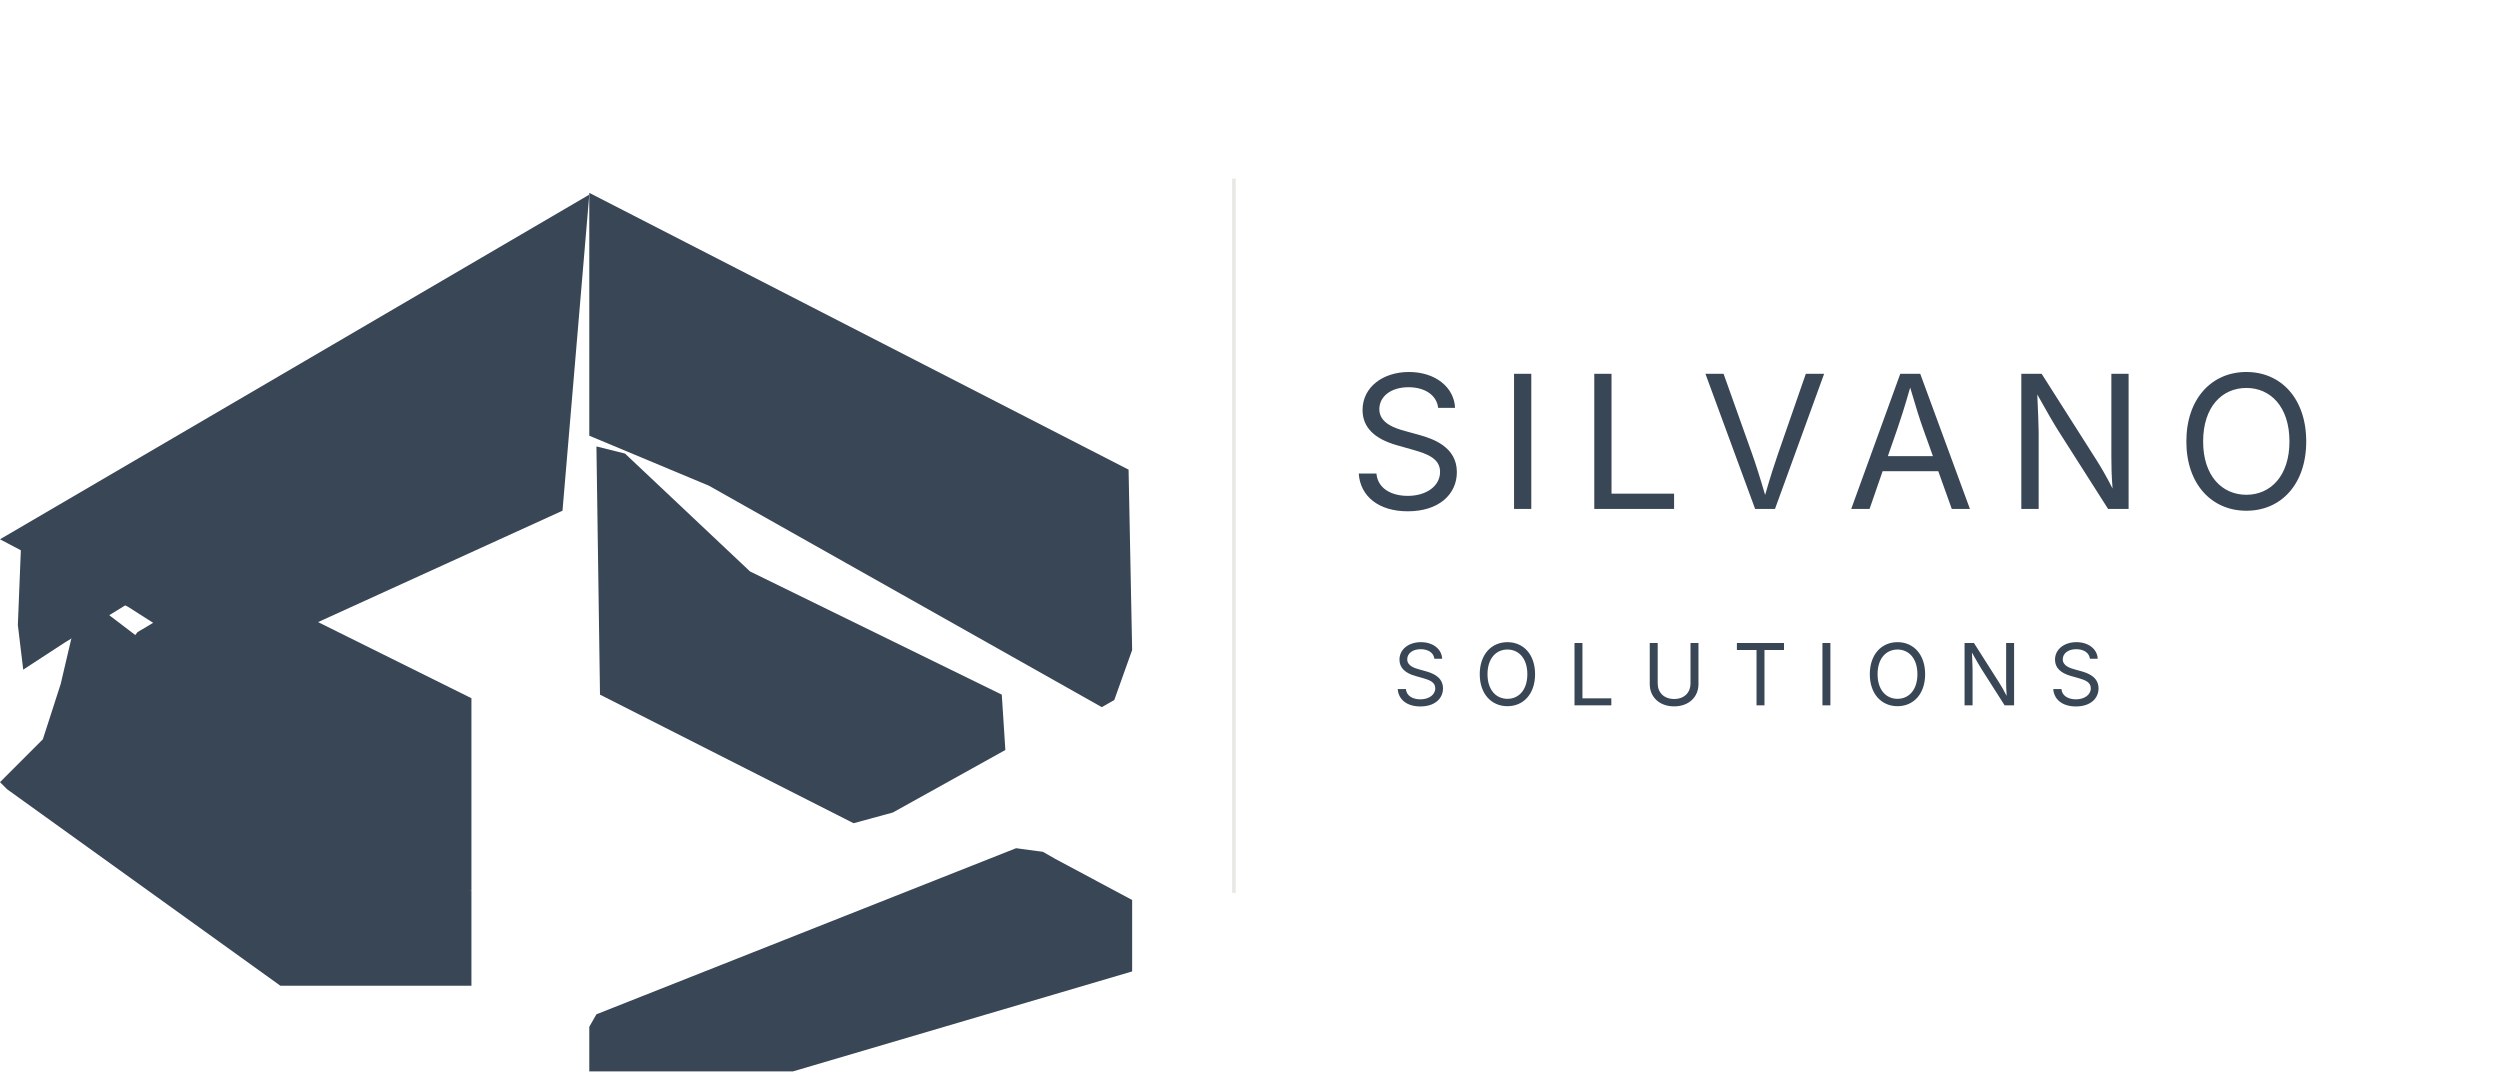
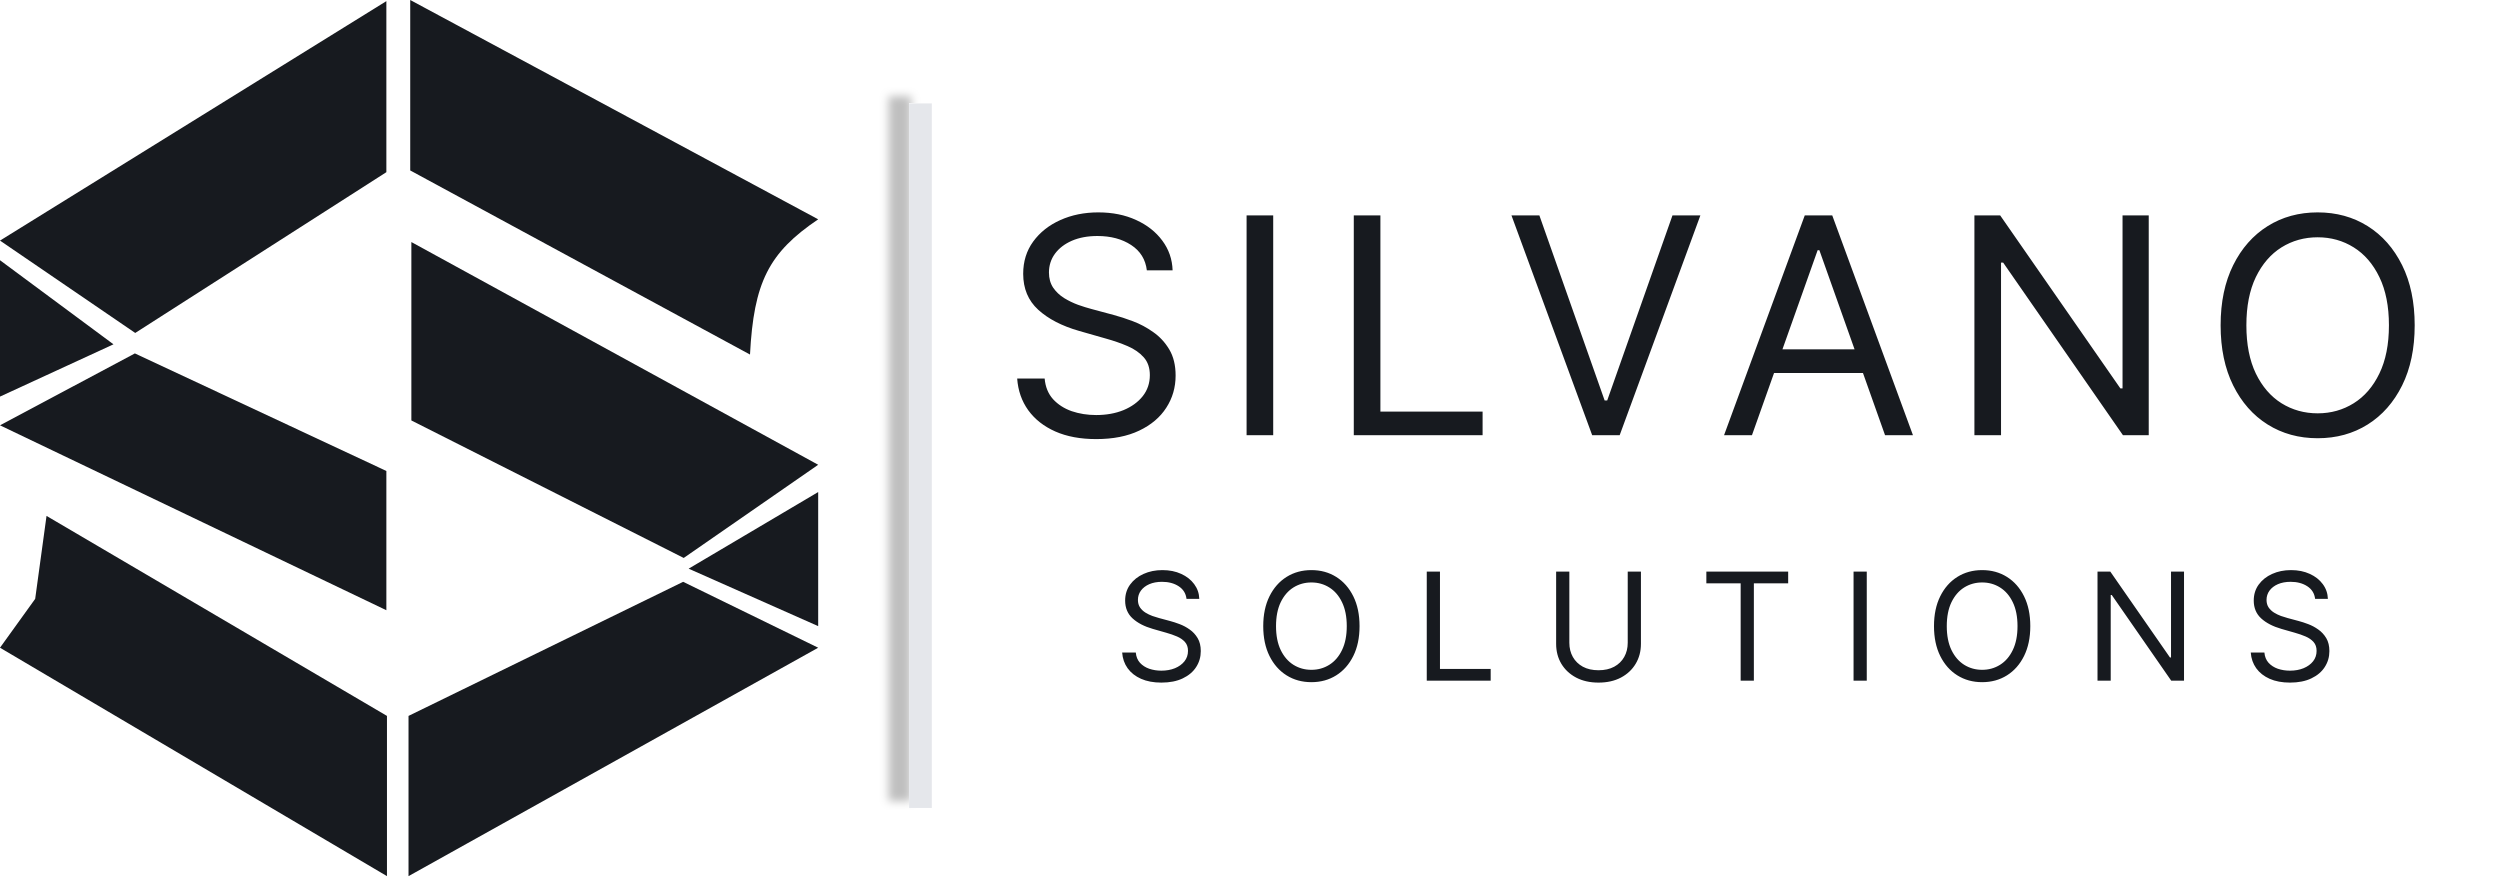
- <svg xmlns="http://www.w3.org/2000/svg" width="1400" height="600" viewBox="0 0 1400 600">
-   <g id="silvano-symbol" fill="#384655">
-     <path d="M330 108 L330 244 L397 272 L617 396 L624 392 L634 364 L632 263 Z" />
-     <path d="M45 336 L34 383 L24 414 L0 438 L4 442 L157 552 L264 552 L264 499 L50 336 Z" />
-     <path d="M330 109 L0 302 L72 340 L119 370 L130 364 L157 358 L315 286 Z" />
-     <path d="M53 385 L53 390 L264 499 L264 391 L133 326 L124 326 L77 354 Z" />
-     <path d="M334 250 L336 389 L478 461 L500 455 L563 420 L561 389 L420 320 L350 254 Z" />
-     <path d="M634 504 L591 481 L584 477 L569 475 L334 568 L330 575 L330 600 L444 600 L634 544 Z" />
-     <path d="M12 300 L10 350 L13 375 L36 360 L88 328 L92 321 Z" />
+ <svg xmlns="http://www.w3.org/2000/svg" width="1100" height="386" viewBox="0 0 1100 386" fill="none">
+   <path d="M180.5 75V7V0L360 96.5C338.216 111.203 331.662 124.243 330 156L180.5 75Z" fill="#171A1F" />
+   <path d="M504.611 118.955C504.044 114.169 501.746 110.453 497.715 107.808C493.685 105.163 488.741 103.841 482.885 103.841C478.603 103.841 474.856 104.534 471.644 105.919C468.464 107.304 465.977 109.209 464.182 111.634C462.419 114.058 461.537 116.813 461.537 119.899C461.537 122.481 462.151 124.701 463.379 126.559C464.638 128.385 466.244 129.912 468.196 131.14C470.149 132.336 472.195 133.328 474.336 134.115C476.477 134.871 478.445 135.485 480.24 135.957L490.064 138.602C492.583 139.263 495.385 140.177 498.471 141.342C501.588 142.507 504.564 144.097 507.397 146.112C510.263 148.096 512.624 150.646 514.482 153.763C516.34 156.88 517.268 160.706 517.268 165.24C517.268 170.467 515.899 175.19 513.159 179.409C510.452 183.628 506.484 186.982 501.257 189.469C496.062 191.957 489.749 193.2 482.318 193.2C475.391 193.2 469.393 192.083 464.324 189.847C459.286 187.611 455.318 184.494 452.422 180.495C449.556 176.497 447.935 171.852 447.557 166.562H459.648C459.963 170.215 461.191 173.238 463.332 175.631C465.504 177.992 468.244 179.755 471.55 180.92C474.887 182.054 478.477 182.621 482.318 182.621C486.789 182.621 490.804 181.897 494.362 180.448C497.92 178.968 500.738 176.922 502.816 174.308C504.894 171.663 505.933 168.578 505.933 165.051C505.933 161.839 505.036 159.226 503.241 157.211C501.446 155.196 499.085 153.558 496.157 152.299C493.228 151.04 490.064 149.937 486.663 148.993L474.761 145.592C467.205 143.42 461.222 140.318 456.814 136.288C452.406 132.258 450.202 126.984 450.202 120.466C450.202 115.05 451.666 110.327 454.594 106.297C457.554 102.235 461.521 99.086 466.496 96.851C471.502 94.584 477.091 93.45 483.263 93.45C489.497 93.45 495.039 94.568 499.888 96.804C504.737 99.008 508.578 102.03 511.412 105.872C514.277 109.713 515.789 114.074 515.946 118.955H504.611ZM560.21 94.773V191.5H548.497V94.773H560.21ZM595.665 191.5V94.773H607.378V181.109H652.341V191.5H595.665ZM677.323 94.773L706.039 176.197H707.172L735.888 94.773H748.168L712.651 191.5H700.56L665.043 94.773H677.323ZM770.859 191.5H758.579L794.096 94.773H806.187L841.704 191.5H829.425L800.52 110.075H799.764L770.859 191.5ZM775.393 153.716H824.89V164.107H775.393V153.716ZM945.443 94.773V191.5H934.107L881.398 115.554H880.454V191.5H868.741V94.773H880.076L932.974 170.908H933.918V94.773H945.443ZM1062.46 143.136C1062.46 153.338 1060.62 162.154 1056.94 169.585C1053.25 177.016 1048.2 182.747 1041.78 186.777C1035.35 190.807 1028.02 192.822 1019.77 192.822C1011.52 192.822 1004.18 190.807 997.759 186.777C991.336 182.747 986.282 177.016 982.598 169.585C978.914 162.154 977.072 153.338 977.072 143.136C977.072 132.935 978.914 124.118 982.598 116.688C986.282 109.257 991.336 103.526 997.759 99.496C1004.18 95.465 1011.52 93.45 1019.77 93.45C1028.02 93.45 1035.35 95.465 1041.78 99.496C1048.2 103.526 1053.25 109.257 1056.94 116.688C1060.62 124.118 1062.46 132.935 1062.46 143.136ZM1051.13 143.136C1051.13 134.761 1049.73 127.692 1046.93 121.93C1044.15 116.168 1040.39 111.807 1035.64 108.847C1030.91 105.888 1025.62 104.408 1019.77 104.408C1013.91 104.408 1008.61 105.888 1003.85 108.847C999.129 111.807 995.366 116.168 992.564 121.93C989.793 127.692 988.407 134.761 988.407 143.136C988.407 151.512 989.793 158.581 992.564 164.343C995.366 170.105 999.129 174.466 1003.85 177.425C1008.61 180.385 1013.91 181.865 1019.77 181.865C1025.62 181.865 1030.91 180.385 1035.64 177.425C1040.39 174.466 1044.15 170.105 1046.93 164.343C1049.73 158.581 1051.13 151.512 1051.13 143.136Z" fill="#171A1F" />
+   <path d="M59.349 155.5L0 187.14L170 268.5V207.229L59.349 155.5Z" fill="#171A1F" />
+   <path d="M360 204.5L181 106.5V185L300.835 245.5L360 204.5Z" fill="#171A1F" />
+   <path d="M170 0.5L0 105.861L59.5 146.5L170 75.758V0.5Z" fill="#171A1F" />
+   <path d="M179.75 315L300.583 256L360 285L179.75 385.5V315Z" fill="#171A1F" />
+   <path d="M170.264 385.5V315L20.472 227L15.479 263.5L0 285L170.264 385.5Z" fill="#171A1F" />
+   <path d="M0 174.5V114.5L49.931 151.5L0 174.5Z" fill="#171A1F" />
+   <path d="M303 250.214L360 216.5V275.5L303 250.214Z" fill="#171A1F" />
+   <path d="M522.063 263.5C521.781 261.125 520.641 259.281 518.641 257.969C516.641 256.656 514.188 256 511.281 256C509.156 256 507.297 256.344 505.703 257.031C504.125 257.719 502.891 258.664 502 259.867C501.125 261.07 500.688 262.437 500.688 263.969C500.688 265.25 500.992 266.352 501.602 267.273C502.227 268.18 503.023 268.937 503.992 269.547C504.961 270.141 505.977 270.633 507.039 271.023C508.102 271.398 509.078 271.703 509.969 271.937L514.844 273.25C516.094 273.578 517.484 274.031 519.016 274.609C520.563 275.187 522.039 275.977 523.445 276.977C524.867 277.961 526.039 279.227 526.961 280.773C527.883 282.32 528.344 284.219 528.344 286.469C528.344 289.062 527.664 291.406 526.305 293.5C524.961 295.594 522.992 297.258 520.398 298.492C517.82 299.727 514.688 300.344 511 300.344C507.563 300.344 504.586 299.789 502.07 298.68C499.57 297.57 497.602 296.023 496.164 294.039C494.742 292.055 493.938 289.75 493.75 287.125H499.75C499.906 288.937 500.516 290.437 501.578 291.625C502.656 292.797 504.016 293.672 505.656 294.25C507.313 294.812 509.094 295.094 511 295.094C513.219 295.094 515.211 294.734 516.977 294.016C518.742 293.281 520.141 292.266 521.172 290.969C522.203 289.656 522.719 288.125 522.719 286.375C522.719 284.781 522.273 283.484 521.383 282.484C520.492 281.484 519.32 280.672 517.867 280.047C516.414 279.422 514.844 278.875 513.156 278.406L507.25 276.719C503.5 275.641 500.531 274.102 498.344 272.102C496.156 270.102 495.063 267.484 495.063 264.25C495.063 261.562 495.789 259.219 497.242 257.219C498.711 255.203 500.68 253.641 503.148 252.531C505.633 251.406 508.406 250.844 511.469 250.844C514.563 250.844 517.313 251.398 519.719 252.508C522.125 253.602 524.031 255.102 525.437 257.008C526.859 258.914 527.609 261.078 527.688 263.5H522.063ZM598.2 275.5C598.2 280.562 597.286 284.937 595.458 288.625C593.63 292.312 591.122 295.156 587.935 297.156C584.747 299.156 581.107 300.156 577.013 300.156C572.919 300.156 569.279 299.156 566.091 297.156C562.904 295.156 560.396 292.312 558.568 288.625C556.739 284.937 555.825 280.562 555.825 275.5C555.825 270.437 556.739 266.062 558.568 262.375C560.396 258.688 562.904 255.844 566.091 253.844C569.279 251.844 572.919 250.844 577.013 250.844C581.107 250.844 584.747 251.844 587.935 253.844C591.122 255.844 593.63 258.688 595.458 262.375C597.286 266.062 598.2 270.437 598.2 275.5ZM592.575 275.5C592.575 271.344 591.88 267.836 590.489 264.977C589.114 262.117 587.247 259.953 584.888 258.484C582.544 257.016 579.919 256.281 577.013 256.281C574.107 256.281 571.474 257.016 569.114 258.484C566.771 259.953 564.904 262.117 563.513 264.977C562.138 267.836 561.45 271.344 561.45 275.5C561.45 279.656 562.138 283.164 563.513 286.023C564.904 288.883 566.771 291.047 569.114 292.516C571.474 293.984 574.107 294.719 577.013 294.719C579.919 294.719 582.544 293.984 584.888 292.516C587.247 291.047 589.114 288.883 590.489 286.023C591.88 283.164 592.575 279.656 592.575 275.5ZM627.774 299.5V251.5H633.586V294.344H655.899V299.5H627.774ZM716.199 251.5H722.011V283.281C722.011 286.562 721.238 289.492 719.691 292.07C718.16 294.633 715.996 296.656 713.199 298.141C710.402 299.609 707.121 300.344 703.355 300.344C699.589 300.344 696.308 299.609 693.511 298.141C690.714 296.656 688.543 294.633 686.996 292.07C685.464 289.492 684.699 286.562 684.699 283.281V251.5H690.511V282.813C690.511 285.156 691.027 287.242 692.058 289.07C693.089 290.883 694.558 292.312 696.464 293.359C698.386 294.391 700.683 294.906 703.355 294.906C706.027 294.906 708.324 294.391 710.246 293.359C712.168 292.312 713.636 290.883 714.652 289.07C715.683 287.242 716.199 285.156 716.199 282.813V251.5ZM750.794 256.656V251.5H786.794V256.656H771.7V299.5H765.888V256.656H750.794ZM821.377 251.5V299.5H815.564V251.5H821.377ZM893.331 275.5C893.331 280.562 892.417 284.937 890.589 288.625C888.761 292.312 886.253 295.156 883.066 297.156C879.878 299.156 876.237 300.156 872.144 300.156C868.05 300.156 864.409 299.156 861.222 297.156C858.034 295.156 855.527 292.312 853.698 288.625C851.87 284.937 850.956 280.562 850.956 275.5C850.956 270.437 851.87 266.062 853.698 262.375C855.527 258.688 858.034 255.844 861.222 253.844C864.409 251.844 868.05 250.844 872.144 250.844C876.237 250.844 879.878 251.844 883.066 253.844C886.253 255.844 888.761 258.688 890.589 262.375C892.417 266.062 893.331 270.437 893.331 275.5ZM887.706 275.5C887.706 271.344 887.011 267.836 885.62 264.977C884.245 262.117 882.378 259.953 880.019 258.484C877.675 257.016 875.05 256.281 872.144 256.281C869.237 256.281 866.605 257.016 864.245 258.484C861.902 259.953 860.034 262.117 858.644 264.977C857.269 267.836 856.581 271.344 856.581 275.5C856.581 279.656 857.269 283.164 858.644 286.023C860.034 288.883 861.902 291.047 864.245 292.516C866.605 293.984 869.237 294.719 872.144 294.719C875.05 294.719 877.675 293.984 880.019 292.516C882.378 291.047 884.245 288.883 885.62 286.023C887.011 283.164 887.706 279.656 887.706 275.5ZM960.967 251.5V299.5H955.342L929.186 261.812H928.717V299.5H922.905V251.5H928.53L954.78 289.281H955.248V251.5H960.967ZM1018.65 263.5C1018.37 261.125 1017.23 259.281 1015.23 257.969C1013.23 256.656 1010.77 256 1007.87 256C1005.74 256 1003.88 256.344 1002.29 257.031C1000.71 257.719 999.476 258.664 998.586 259.867C997.711 261.07 997.273 262.437 997.273 263.969C997.273 265.25 997.578 266.352 998.187 267.273C998.812 268.18 999.609 268.937 1000.58 269.547C1001.55 270.141 1002.56 270.633 1003.62 271.023C1004.69 271.398 1005.66 271.703 1006.55 271.937L1011.43 273.25C1012.68 273.578 1014.07 274.031 1015.6 274.609C1017.15 275.187 1018.62 275.977 1020.03 276.977C1021.45 277.961 1022.62 279.227 1023.55 280.773C1024.47 282.32 1024.93 284.219 1024.93 286.469C1024.93 289.062 1024.25 291.406 1022.89 293.5C1021.55 295.594 1019.58 297.258 1016.98 298.492C1014.41 299.727 1011.27 300.344 1007.59 300.344C1004.15 300.344 1001.17 299.789 998.656 298.68C996.156 297.57 994.187 296.023 992.75 294.039C991.328 292.055 990.523 289.75 990.336 287.125H996.336C996.492 288.937 997.101 290.437 998.164 291.625C999.242 292.797 1000.6 293.672 1002.24 294.25C1003.9 294.812 1005.68 295.094 1007.59 295.094C1009.8 295.094 1011.8 294.734 1013.56 294.016C1015.33 293.281 1016.73 292.266 1017.76 290.969C1018.79 289.656 1019.3 288.125 1019.3 286.375C1019.3 284.781 1018.86 283.484 1017.97 282.484C1017.08 281.484 1015.91 280.672 1014.45 280.047C1013 279.422 1011.43 278.875 1009.74 278.406L1003.84 276.719C1000.09 275.641 997.117 274.102 994.929 272.102C992.742 270.102 991.648 267.484 991.648 264.25C991.648 261.562 992.375 259.219 993.828 257.219C995.296 255.203 997.265 253.641 999.734 252.531C1002.22 251.406 1004.99 250.844 1008.05 250.844C1011.15 250.844 1013.9 251.398 1016.3 252.508C1018.71 253.602 1020.62 255.102 1022.02 257.008C1023.44 258.914 1024.19 261.078 1024.27 263.5H1018.65Z" fill="#171A1F" />
+   <g filter="url(#filter0_d_16_26)">
+     <line x1="405" y1="45.5" x2="405" y2="355.5" stroke="#E5E7EB" stroke-width="10" />
  </g>
-   <rect id="divider" x="690" y="100" width="2" height="400" fill="#E8E8E4" />
-   <g id="silvano-wordmark" fill="#384655" font-family="Inter, Arial, sans-serif" text-anchor="start">
-     <text x="755" y="285" font-size="104" font-weight="400" letter-spacing="17">SILVANO</text>
-     <text x="780" y="395" font-size="48" font-weight="400" letter-spacing="15">SOLUTIONS</text>
-   </g>
+   <defs>
+     <filter id="filter0_d_16_26" x="387.1" y="38.6" width="22.9" height="317.8" filterUnits="userSpaceOnUse" color-interpolation-filters="sRGB">
+       <feFlood flood-opacity="0" result="BackgroundImageFix" />
+       <feColorMatrix in="SourceAlpha" type="matrix" values="0 0 0 0 0 0 0 0 0 0 0 0 0 0 0 0 0 0 127 0" result="hardAlpha" />
+       <feOffset dx="-9" dy="-3" />
+       <feGaussianBlur stdDeviation="1.95" />
+       <feComposite in2="hardAlpha" operator="out" />
+       <feColorMatrix type="matrix" values="0 0 0 0 0 0 0 0 0 0 0 0 0 0 0 0 0 0 0.25 0" />
+       <feBlend mode="normal" in2="BackgroundImageFix" result="effect1_dropShadow_16_26" />
+       <feBlend mode="normal" in="SourceGraphic" in2="effect1_dropShadow_16_26" result="shape" />
+     </filter>
+   </defs>
</svg>
